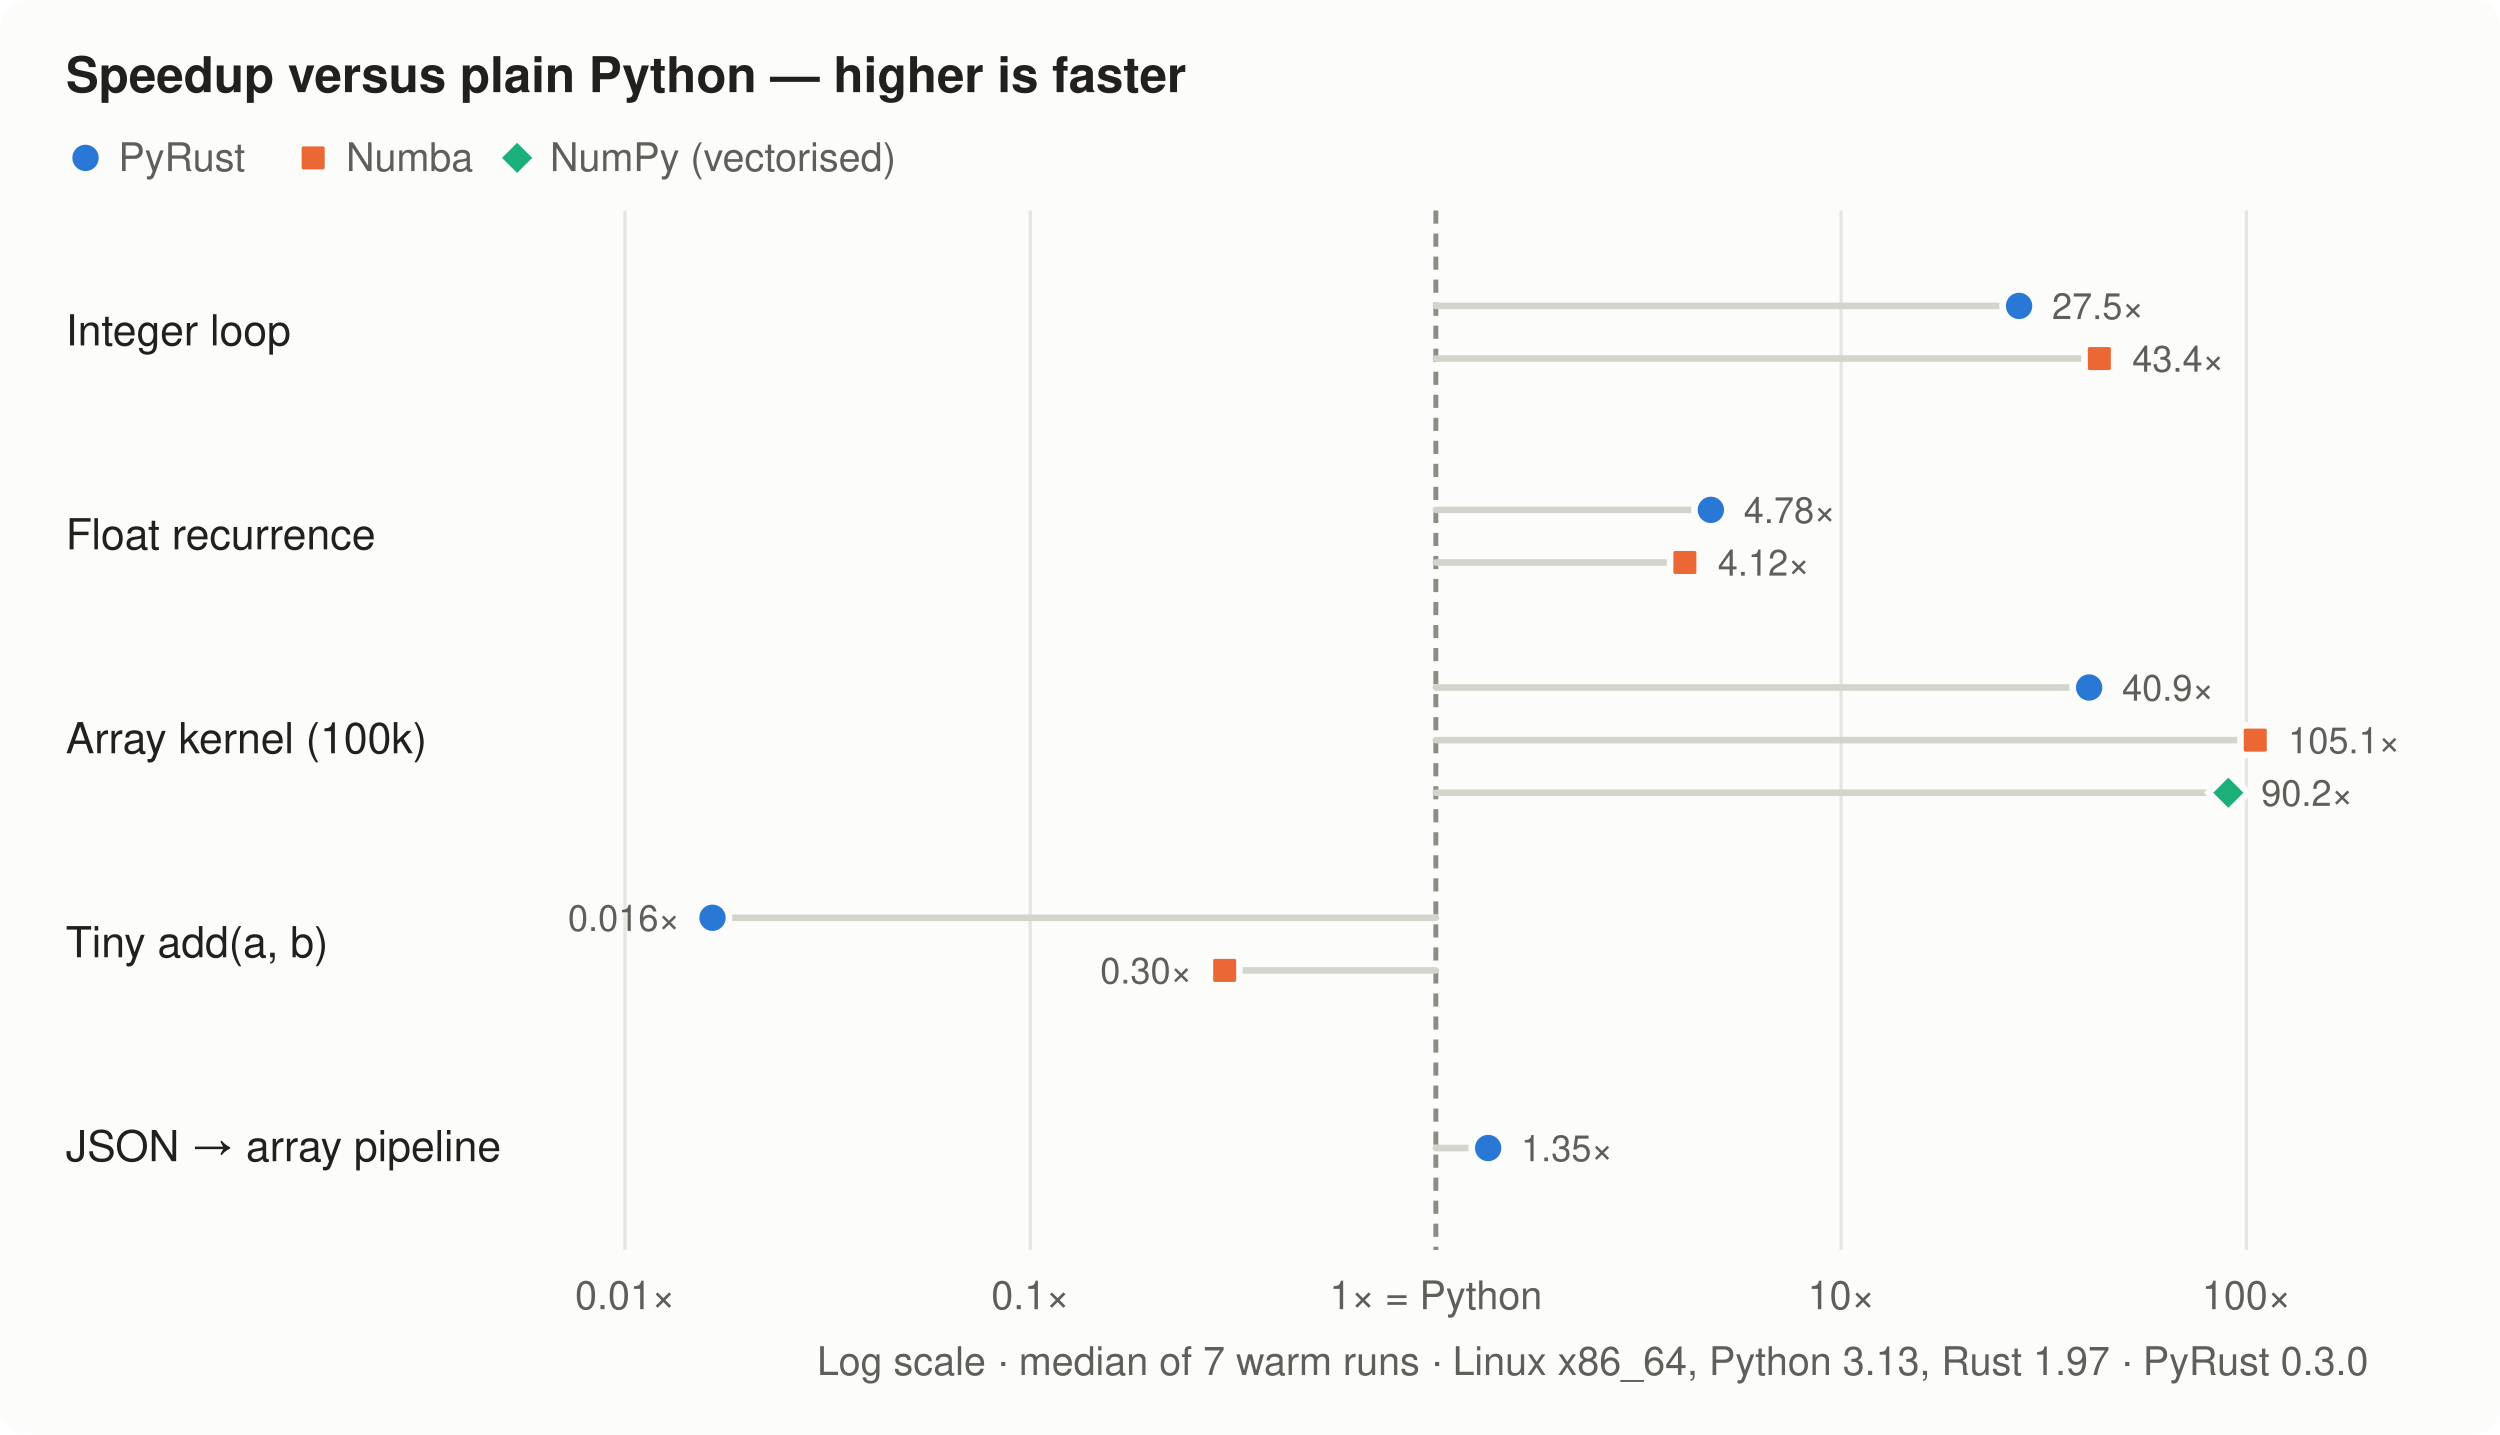
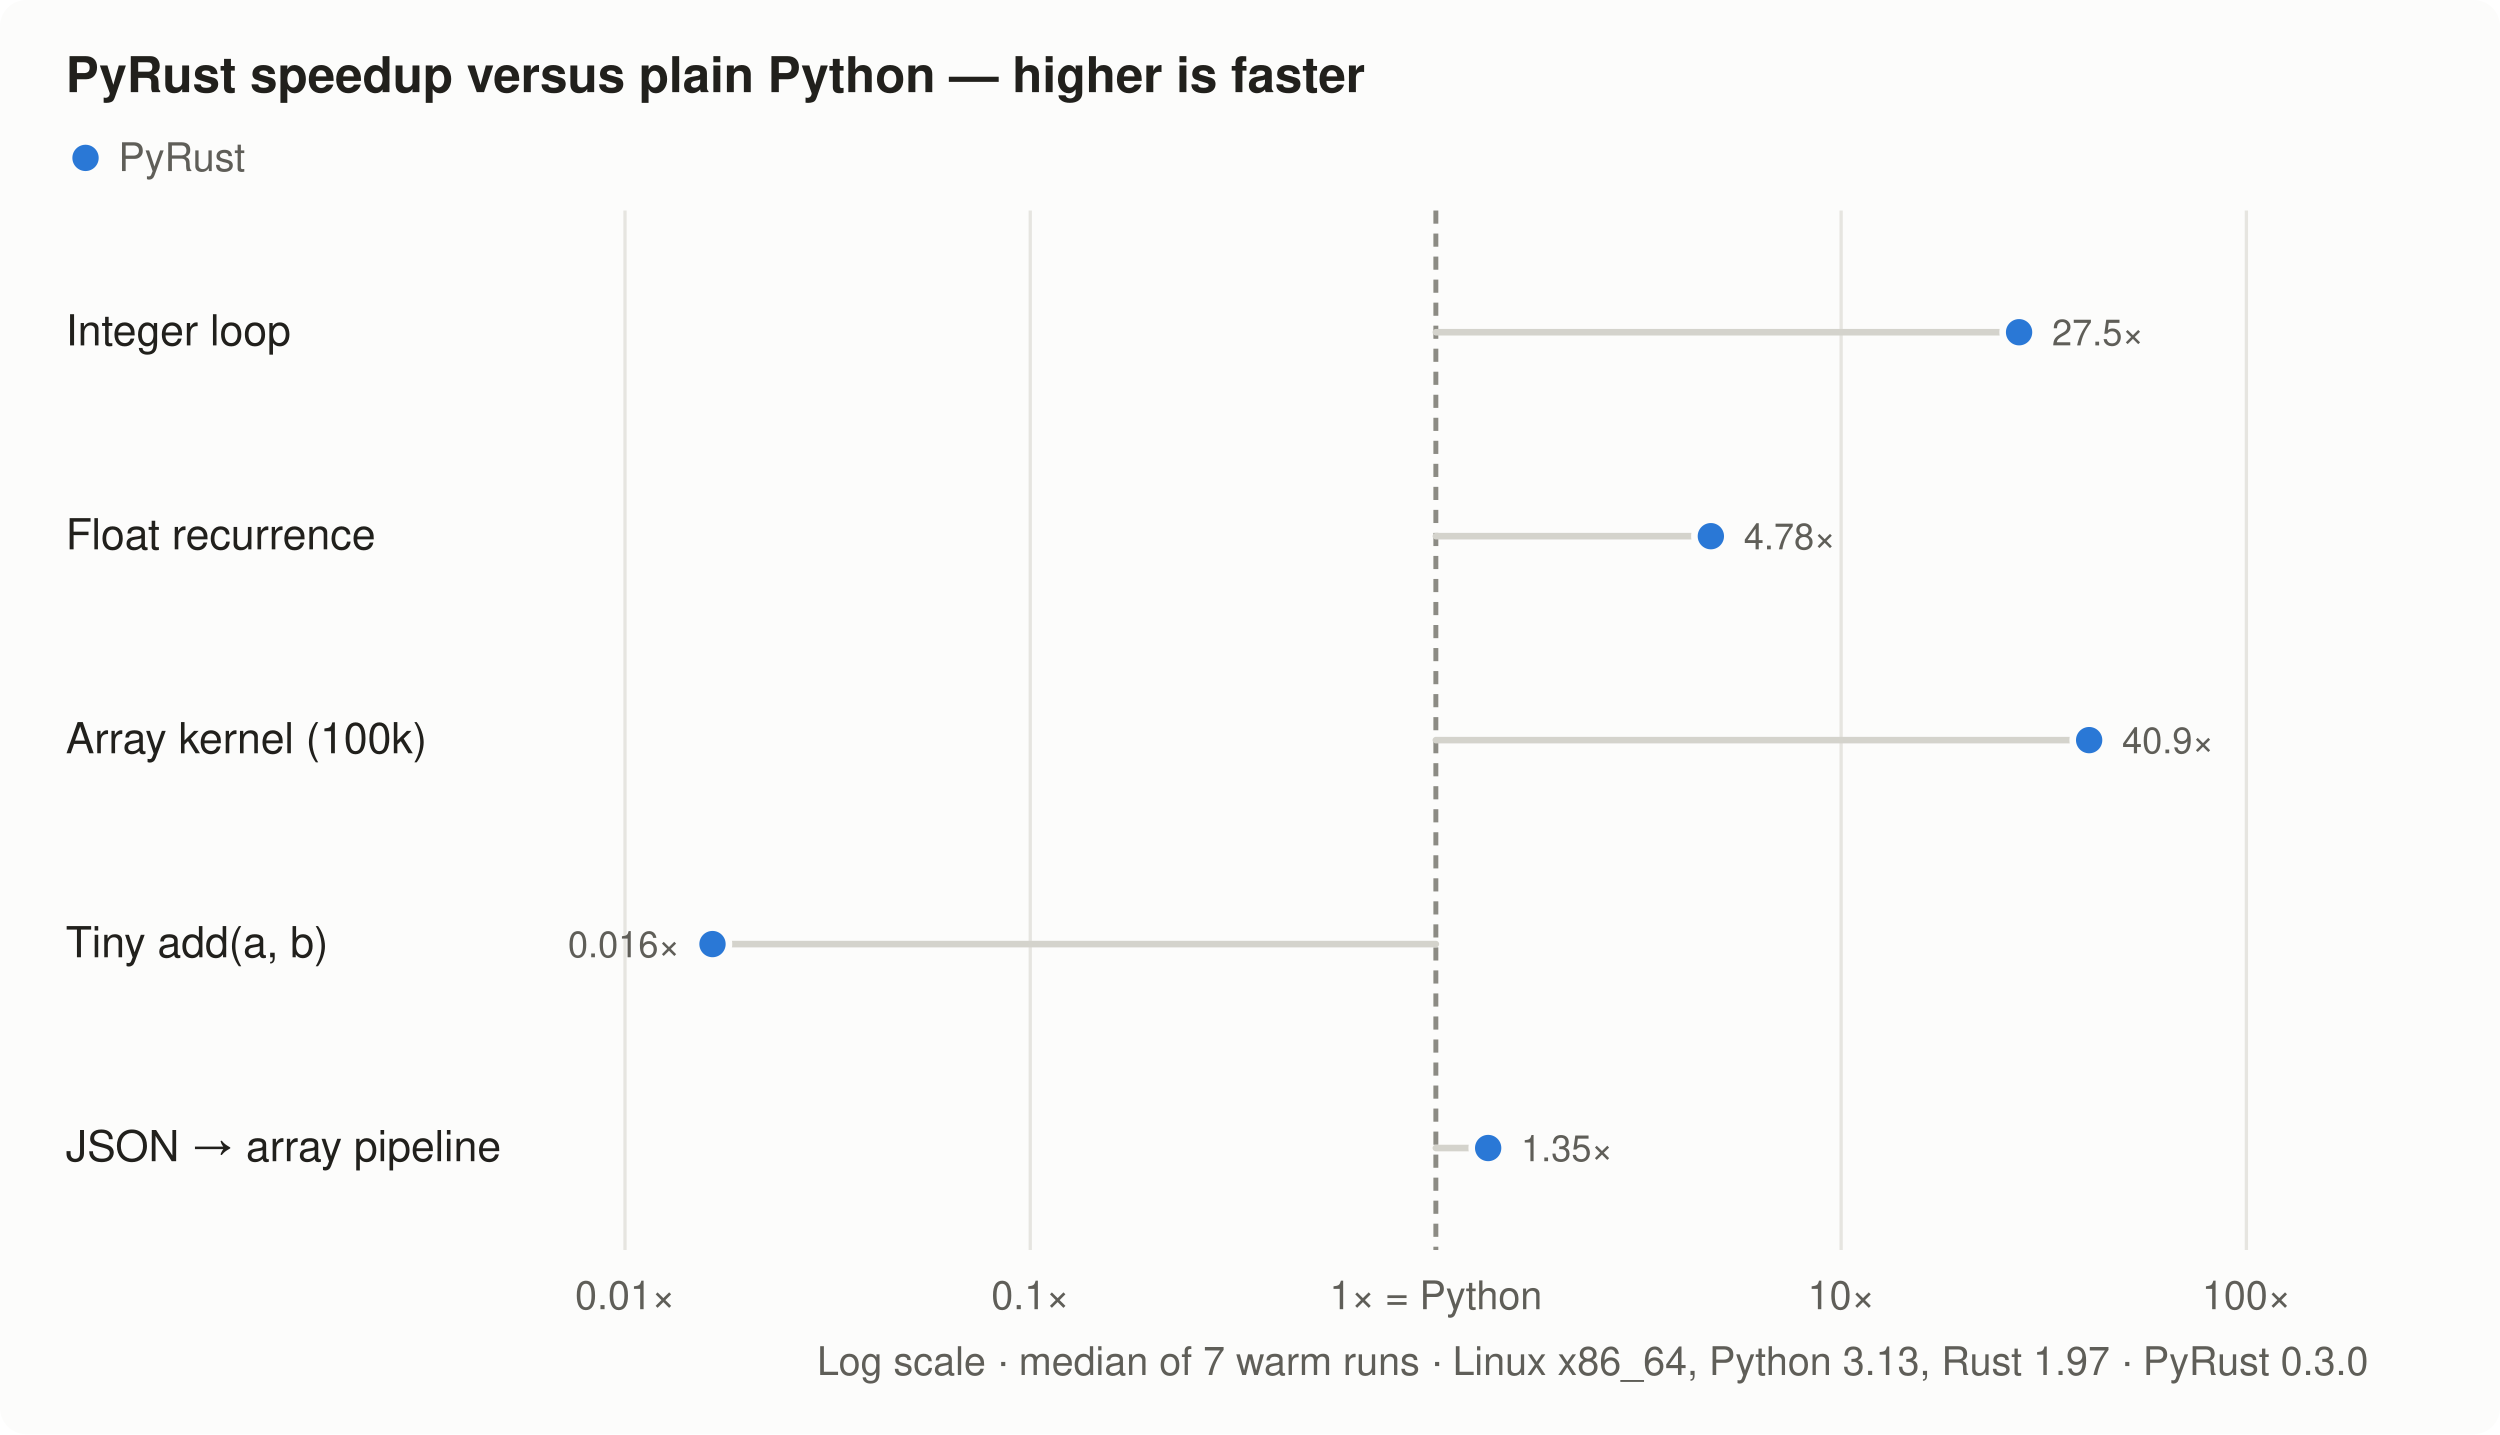
<svg xmlns="http://www.w3.org/2000/svg" viewBox="0 0 760 436" width="760" height="436" role="img" aria-labelledby="t d">
  <style>
.bg{fill:#fcfcfb}.t1{fill:#21201c;font:600 15px -apple-system,Segoe UI,Helvetica,Arial,sans-serif}
.t2{fill:#5f5e58;font:12px -apple-system,Segoe UI,Helvetica,Arial,sans-serif}
.lab{fill:#21201c;font:13px -apple-system,Segoe UI,Helvetica,Arial,sans-serif}
.val{fill:#5f5e58;font:11px -apple-system,Segoe UI,Helvetica,Arial,sans-serif}
.grid{stroke:#e6e5e0;stroke-width:1}.ref{stroke:#8c8b84;stroke-width:1.5;stroke-dasharray:4 3}
.stem{stroke:#d4d3cc;stroke-width:2;stroke-linecap:round}
.m{stroke:#fcfcfb;stroke-width:2}.s1{fill:#2a78d6}.s2{fill:#eb6834}.s3{fill:#1baf7a}
@media (prefers-color-scheme: dark){.bg{fill:#1a1a19}.t1,.lab{fill:#f0efec}.t2,.val{fill:#c3c2b7}
.grid{stroke:#2e2d2a}.ref{stroke:#8c8b84}.stem{stroke:#3a3936}.m{stroke:#1a1a19}
.s1{fill:#3987e5}.s2{fill:#d95926}.s3{fill:#199e70}}
</style>
  <rect class="bg" width="760" height="436" rx="8" />
-   <text class="t1" x="20" y="28">Speedup versus plain Python — higher is faster</text>
+   <text class="t1" x="20" y="28">PyRust speedup versus plain Python — higher is faster</text>
  <circle class="s1 m" cx="26.0" cy="48.0" r="5" />
  <text class="t2" x="36" y="52">PyRust</text>
-   <rect class="s2 m" x="90.7" y="43.5" width="9" height="9" rx="1.5" />
-   <text class="t2" x="105.2" y="52">Numba</text>
-   <path class="s3 m" d="M157.2,42.0 L163.2,48.0 L157.2,54.0 L151.2,48.0 Z" />
-   <text class="t2" x="167.2" y="52">NumPy (vectorised)</text>
  <line class="grid" x1="190.0" x2="190.0" y1="64" y2="380" />
  <text class="t2" x="190.0" y="398" text-anchor="middle">0.01×</text>
  <line class="grid" x1="313.2" x2="313.2" y1="64" y2="380" />
  <text class="t2" x="313.2" y="398" text-anchor="middle">0.1×</text>
  <line class="ref" x1="436.5" x2="436.5" y1="64" y2="380" />
  <text class="t2" x="436.5" y="398" text-anchor="middle">1× = Python</text>
  <line class="grid" x1="559.7" x2="559.7" y1="64" y2="380" />
  <text class="t2" x="559.7" y="398" text-anchor="middle">10×</text>
  <line class="grid" x1="682.9" x2="682.9" y1="64" y2="380" />
  <text class="t2" x="682.9" y="398" text-anchor="middle">100×</text>
  <text class="t2" x="720" y="418" text-anchor="end">Log scale · median of 7 warm runs · Linux x86_64, Python 3.13, Rust 1.97 · PyRust 0.3.0</text>
  <text class="lab" x="20" y="105.0">Integer loop</text>
-   <line class="stem" x1="436.5" x2="613.8" y1="93.0" y2="93.0" />
-   <circle class="s1 m" cx="613.8" cy="93.0" r="5" />
-   <text class="val" x="623.8" y="97.0" text-anchor="start">27.5×</text>
-   <line class="stem" x1="436.5" x2="638.2" y1="109.0" y2="109.0" />
-   <rect class="s2 m" x="633.7" y="104.5" width="9" height="9" rx="1.5" />
-   <text class="val" x="648.2" y="113.0" text-anchor="start">43.4×</text>
+   <line class="stem" x1="436.5" x2="613.8" y1="101.0" y2="101.0" />
+   <circle class="s1 m" cx="613.8" cy="101.0" r="5" />
+   <text class="val" x="623.8" y="105.0" text-anchor="start">27.5×</text>
  <text class="lab" x="20" y="167.0">Float recurrence</text>
-   <line class="stem" x1="436.5" x2="520.1" y1="155.0" y2="155.0" />
-   <circle class="s1 m" cx="520.1" cy="155.0" r="5" />
-   <text class="val" x="530.1" y="159.0" text-anchor="start">4.78×</text>
-   <line class="stem" x1="436.5" x2="512.2" y1="171.0" y2="171.0" />
-   <rect class="s2 m" x="507.7" y="166.5" width="9" height="9" rx="1.5" />
-   <text class="val" x="522.2" y="175.0" text-anchor="start">4.12×</text>
+   <line class="stem" x1="436.5" x2="520.1" y1="163.0" y2="163.0" />
+   <circle class="s1 m" cx="520.1" cy="163.0" r="5" />
+   <text class="val" x="530.1" y="167.0" text-anchor="start">4.78×</text>
  <text class="lab" x="20" y="229.0">Array kernel (100k)</text>
-   <line class="stem" x1="436.5" x2="635.1" y1="209.0" y2="209.0" />
-   <circle class="s1 m" cx="635.1" cy="209.0" r="5" />
-   <text class="val" x="645.1" y="213.0" text-anchor="start">40.9×</text>
-   <line class="stem" x1="436.5" x2="685.6" y1="225.0" y2="225.0" />
-   <rect class="s2 m" x="681.1" y="220.5" width="9" height="9" rx="1.5" />
-   <text class="val" x="695.6" y="229.0" text-anchor="start">105.1×</text>
-   <line class="stem" x1="436.5" x2="677.4" y1="241.0" y2="241.0" />
-   <path class="s3 m" d="M677.4,235.0 L683.4,241.0 L677.4,247.0 L671.4,241.0 Z" />
-   <text class="val" x="687.4" y="245.0" text-anchor="start">90.2×</text>
+   <line class="stem" x1="436.5" x2="635.1" y1="225.0" y2="225.0" />
+   <circle class="s1 m" cx="635.1" cy="225.0" r="5" />
+   <text class="val" x="645.1" y="229.0" text-anchor="start">40.9×</text>
  <text class="lab" x="20" y="291.0">Tiny add(a, b)</text>
-   <line class="stem" x1="436.5" x2="216.6" y1="279.0" y2="279.0" />
-   <circle class="s1 m" cx="216.6" cy="279.0" r="5" />
-   <text class="val" x="206.6" y="283.0" text-anchor="end">0.016×</text>
-   <line class="stem" x1="436.5" x2="372.3" y1="295.0" y2="295.0" />
-   <rect class="s2 m" x="367.8" y="290.5" width="9" height="9" rx="1.5" />
-   <text class="val" x="362.3" y="299.0" text-anchor="end">0.30×</text>
+   <line class="stem" x1="436.5" x2="216.6" y1="287.0" y2="287.0" />
+   <circle class="s1 m" cx="216.6" cy="287.0" r="5" />
+   <text class="val" x="206.6" y="291.0" text-anchor="end">0.016×</text>
  <text class="lab" x="20" y="353.0">JSON → array pipeline</text>
  <line class="stem" x1="436.5" x2="452.4" y1="349.0" y2="349.0" />
  <circle class="s1 m" cx="452.4" cy="349.0" r="5" />
  <text class="val" x="462.4" y="353.0" text-anchor="start">1.35×</text>
</svg>
